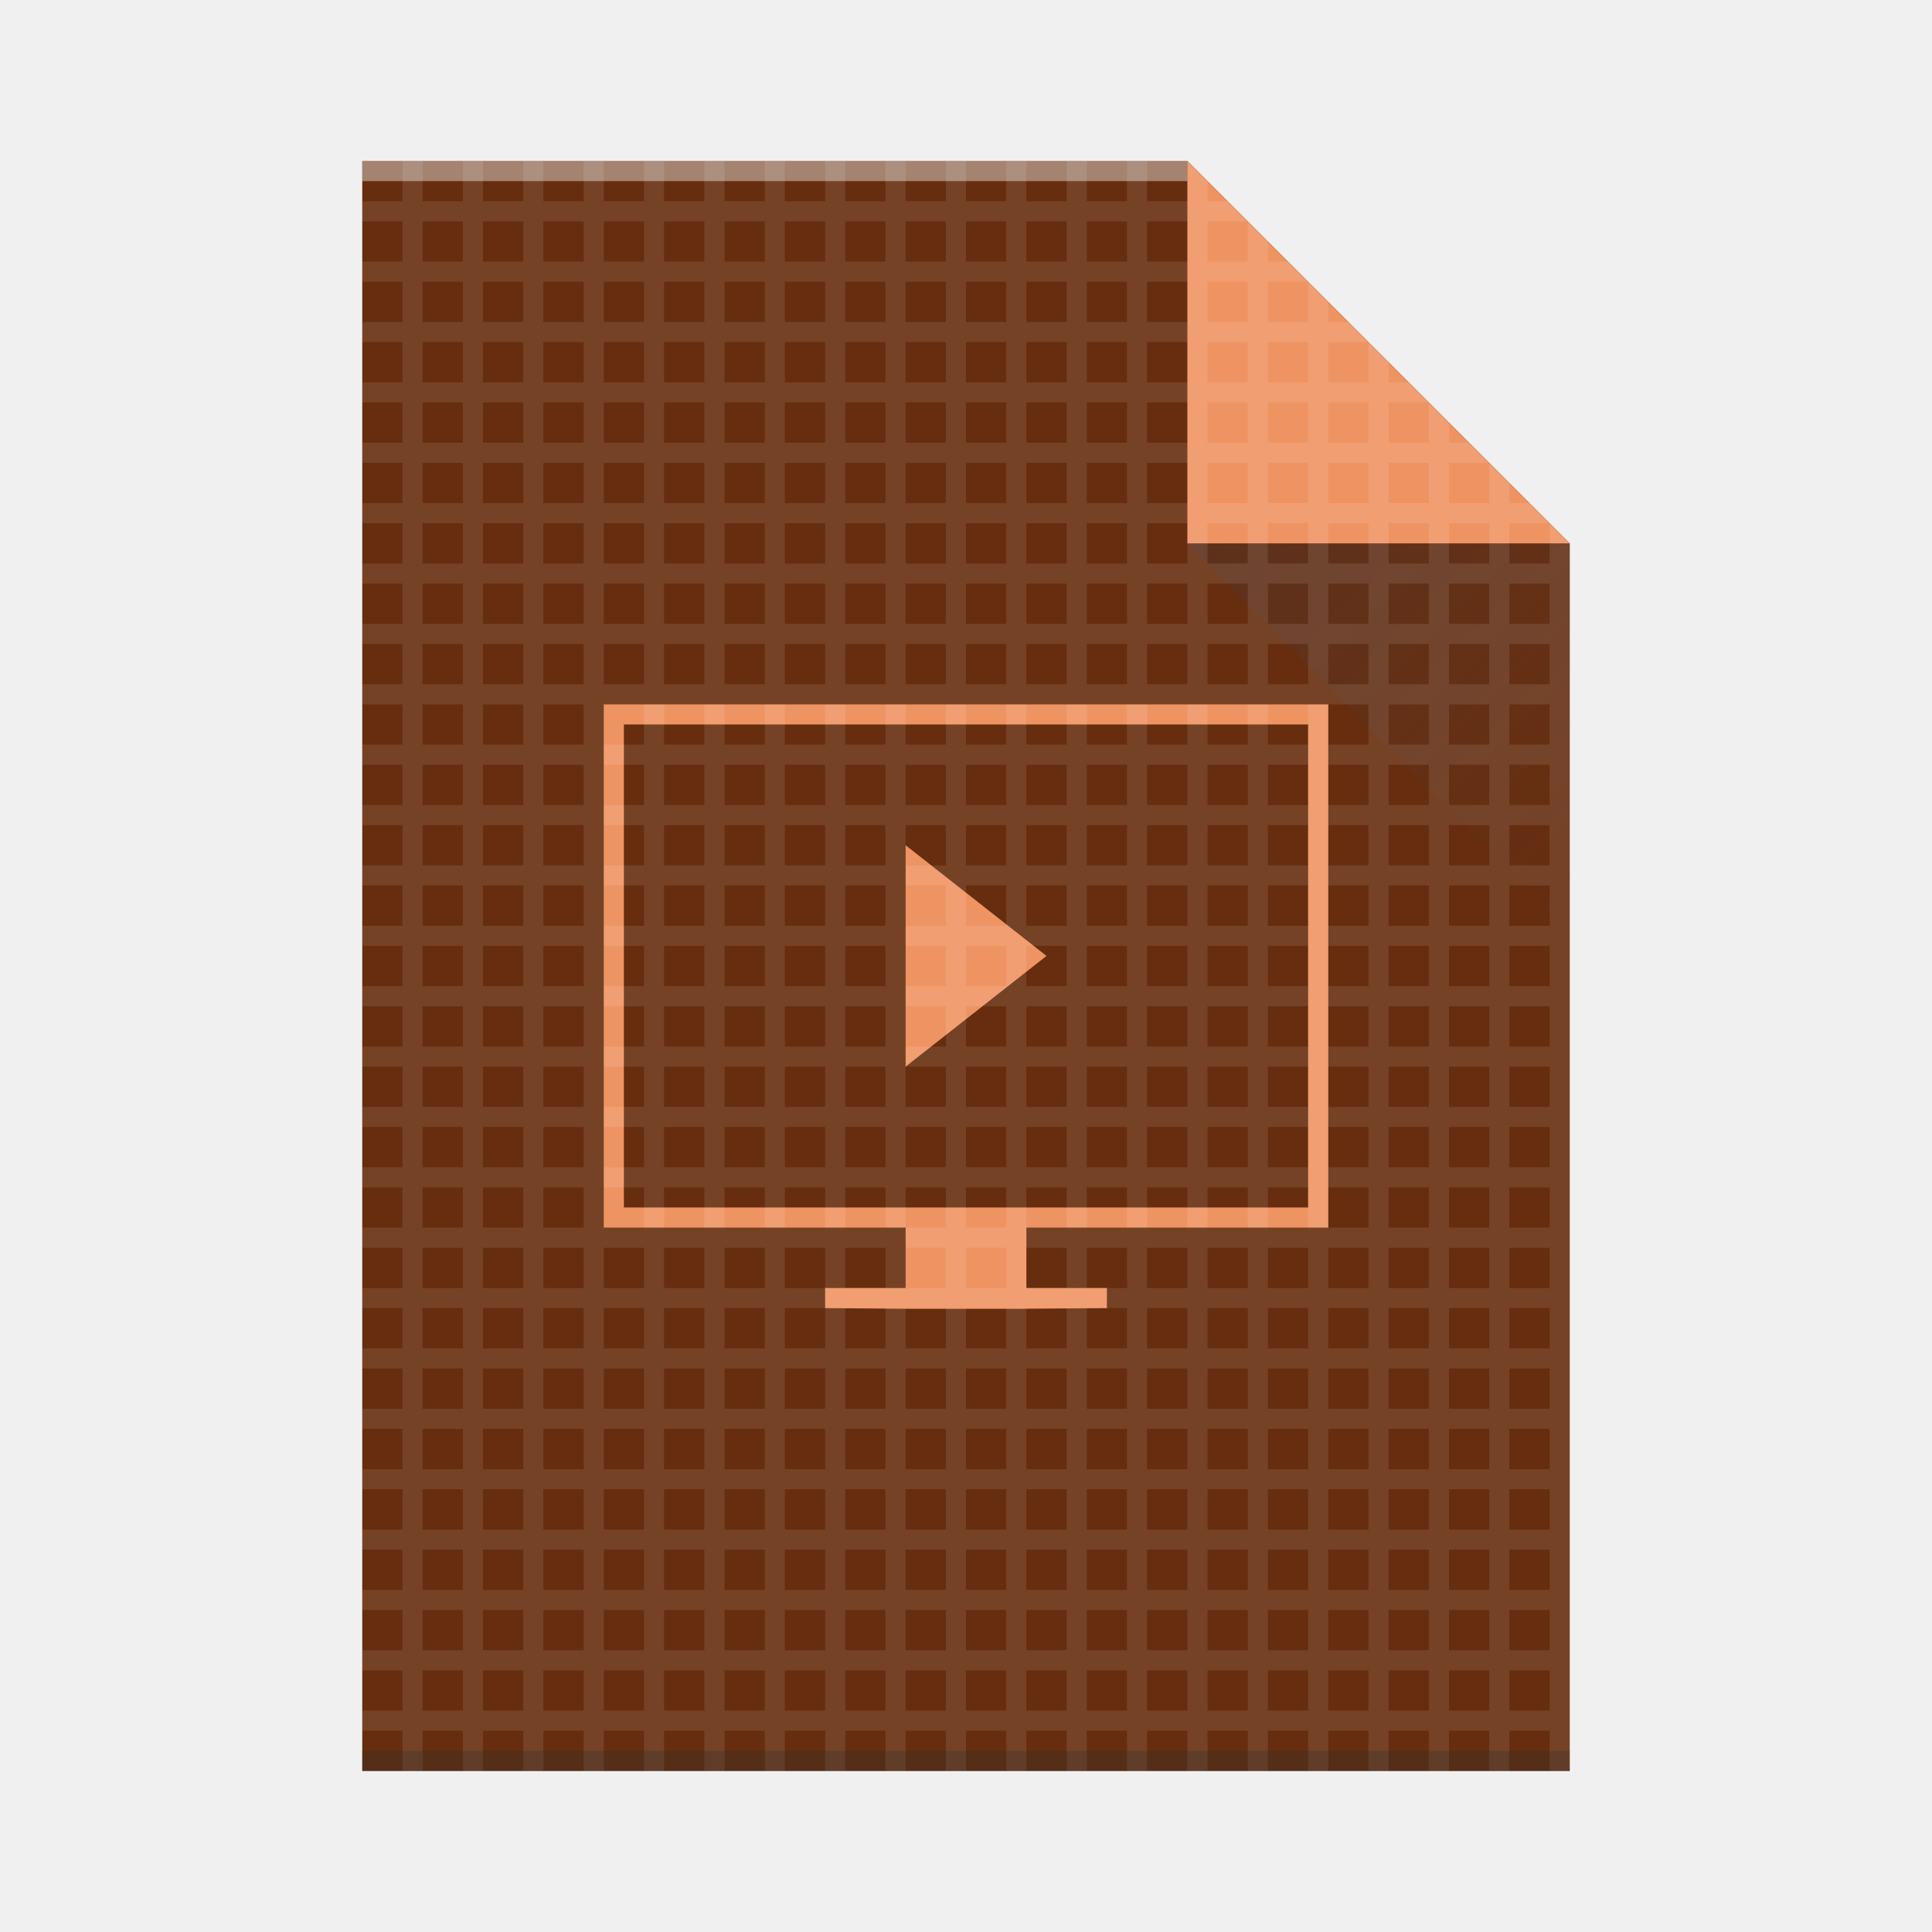
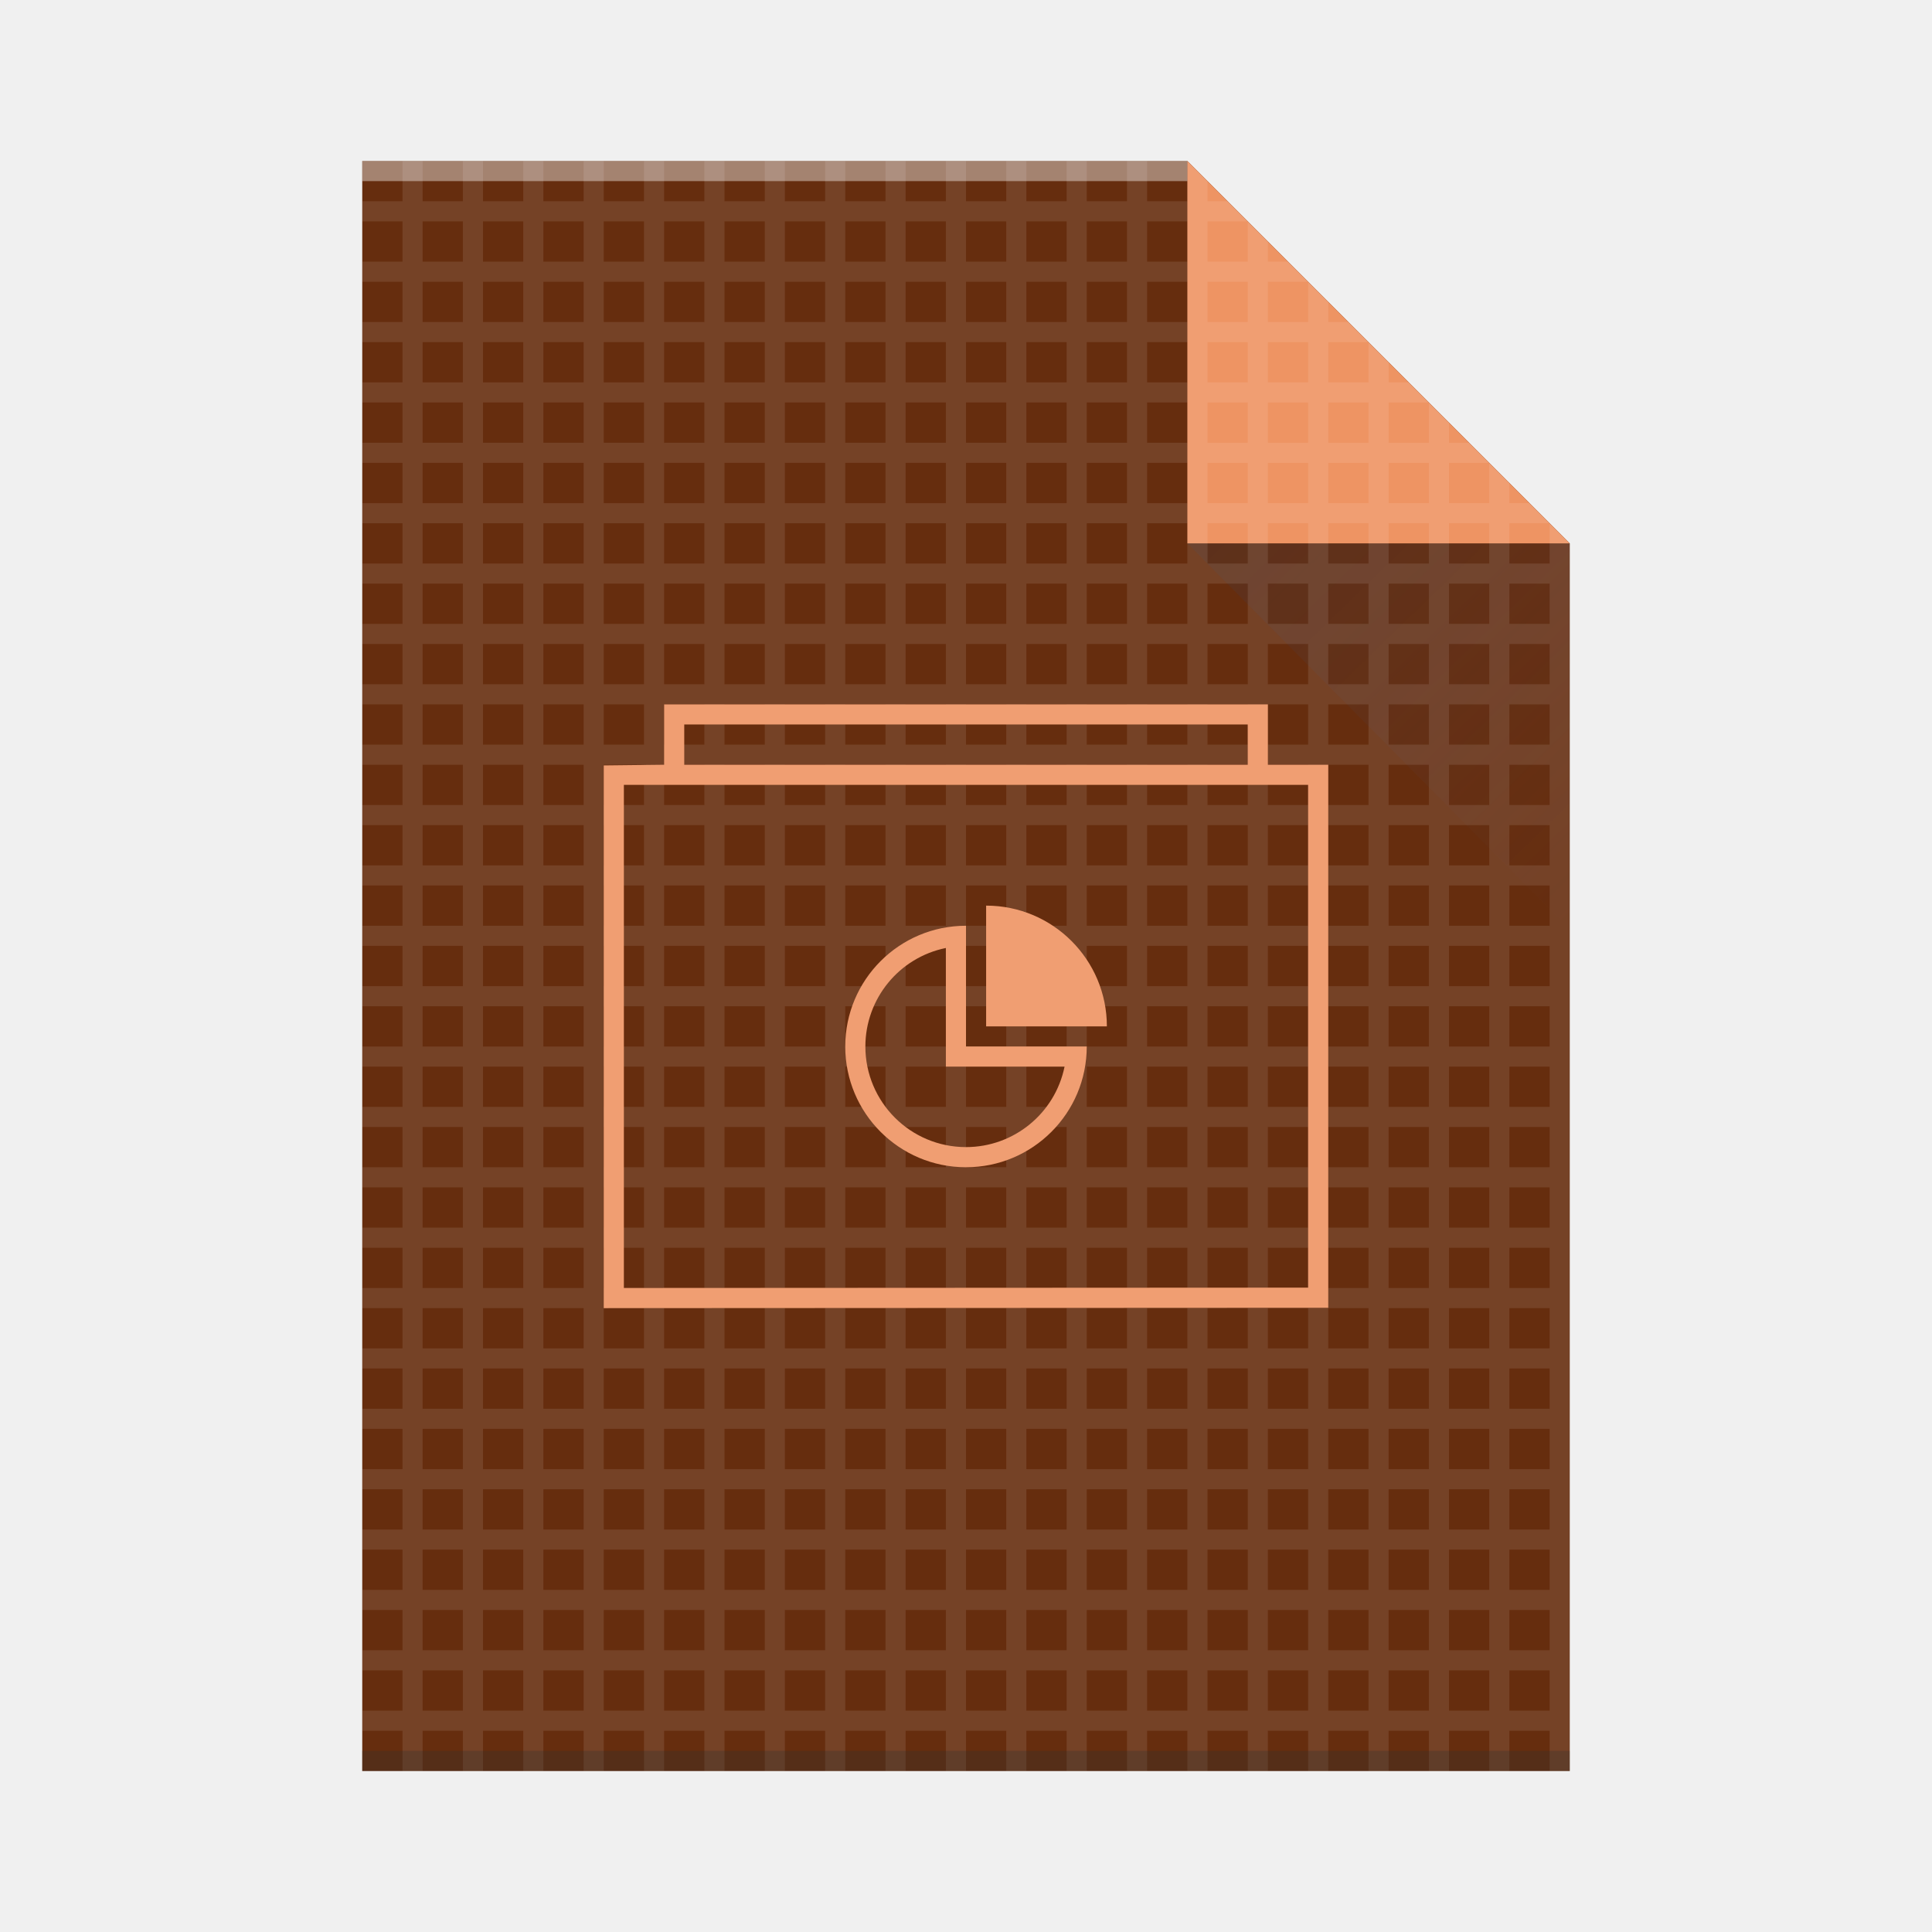
<svg xmlns="http://www.w3.org/2000/svg" height="96" width="96">
  <linearGradient id="a" gradientTransform="matrix(0 -1.363636 -1.37931 0 101.4483 1057.089)" gradientUnits="userSpaceOnUse" x1="54.067" x2="40" y1="30.775" y2="17">
    <stop offset="0" stop-color="#383e51" />
    <stop offset="1" stop-color="#655c6f" stop-opacity="0" />
  </linearGradient>
  <g transform="translate(0 -956.3622)">
    <path d="m18 1044.362v-80h41l19 19v61z" fill="#662d0e" />
    <path d="m78 983.362-19-19v19z" fill="#ee9463" fill-rule="evenodd" />
    <path d="m78 1002.544-19-19.182h19z" fill="url(#a)" fill-rule="evenodd" opacity=".2" />
-     <path d="m30 991.362v1.207 24.793h1.364 13.636v3h-4v1l4.273.034h5.455l4.273-.034v-1h-4v-3h15v-2.759-23.241zm1 1h34v24h-34zm14 6v11l7-5.5z" fill="#ee9463" />
    <path d="m20 8v2h-2v1h2v2h-2v1h2v2h-2v1h2v2h-2v1h2v2h-2v1h2v2h-2v1h2v2h-2v1h2v2h-2v1h2v2h-2v1h2v2h-2v1h2v2h-2v1h2v2h-2v1h2v2h-2v1h2v2h-2v1h2v2h-2v1h2v2h-2v1h2v2h-2v1h2v2h-2v1h2v2h-2v1h2v2h-2v1h2v2h-2v1h2v2h-2v1h2v2h-2v1h2v2h-2v1h2v2h-2v1h2v2h-2v1h2v2h1v-2h2v2h1v-2h2v2h1v-2h2v2h1v-2h2v2h1v-2h2v2h1v-2h2v2h1v-2h2v2h1v-2h2v2h1v-2h2v2h1v-2h2v2h1v-2h2v2h1v-2h2v2h1v-2h2v2h1v-2h2v2h1v-2h2v2h1v-2h2v2h1v-2h2v2h1v-2h2v2h1v-2h2v2h1v-2-1-2-1-2-1-2-1-2-1-2-1-1.311-.689-1-2-1-2-1-2-1-2-1-2-1-2-1-2-1-2-1-2-1-2-1-2-1-2-1-2-1-1l-1-1v2h-2v-2h2l-1-1h-1v-1l-1-1v2h-2v-2h2l-1-1h-1v-1l-1-1v2h-2v-2h2l-1-1h-1v-1l-1-1v2h-2v-2h2l-1-1h-1v-1l-1-1v2h-2v-2h2l-1-1h-1v-1l-1-1v2h-2v-2h2l-1-1h-1v-1l-1-1v2h-2v-2h-1v2h-2v-2h-1v2h-2v-2h-1v2h-2v-2h-1v2h-2v-2h-1v2h-2v-2h-1v2h-2v-2h-1v2h-2v-2h-1v2h-2v-2h-1v2h-2v-2h-1v2h-2v-2h-1v2h-2v-2h-1v2h-2v-2zm1 3h2v2h-2zm3 0h2v2h-2zm3 0h2v2h-2zm3 0h2v2h-2zm3 0h2v2h-2zm3 0h2v2h-2zm3 0h2v2h-2zm3 0h2v2h-2zm3 0h2v2h-2zm3 0h2v2h-2zm3 0h2v2h-2zm3 0h2v2h-2zm3 0h2v2h-2zm-36 3h2v2h-2zm3 0h2v2h-2zm3 0h2v2h-2zm3 0h2v2h-2zm3 0h2v2h-2zm3 0h2v2h-2zm3 0h2v2h-2zm3 0h2v2h-2zm3 0h2v2h-2zm3 0h2v2h-2zm3 0h2v2h-2zm3 0h2v2h-2zm3 0h2v2h-2zm3 0h2v2h-2zm-39 3h2v2h-2zm3 0h2v2h-2zm3 0h2v2h-2zm3 0h2v2h-2zm3 0h2v2h-2zm3 0h2v2h-2zm3 0h2v2h-2zm3 0h2v2h-2zm3 0h2v2h-2zm3 0h2v2h-2zm3 0h2v2h-2zm3 0h2v2h-2zm3 0h2v2h-2zm3 0h2v2h-2zm3 0h2v2h-2zm-42 3h2v2h-2zm3 0h2v2h-2zm3 0h2v2h-2zm3 0h2v2h-2zm3 0h2v2h-2zm3 0h2v2h-2zm3 0h2v2h-2zm3 0h2v2h-2zm3 0h2v2h-2zm3 0h2v2h-2zm3 0h2v2h-2zm3 0h2v2h-2zm3 0h2v2h-2zm3 0h2v2h-2zm3 0h2v2h-2zm3 0h2v2h-2zm-45 3h2v2h-2zm3 0h2v2h-2zm3 0h2v2h-2zm3 0h2v2h-2zm3 0h2v2h-2zm3 0h2v2h-2zm3 0h2v2h-2zm3 0h2v2h-2zm3 0h2v2h-2zm3 0h2v2h-2zm3 0h2v2h-2zm3 0h2v2h-2zm3 0h2v2h-2zm3 0h2v2h-2zm3 0h2v2h-2zm3 0h2v2h-2zm3 0h2v2h-2zm-48 3h2v2h-2zm3 0h2v2h-2zm3 0h2v2h-2zm3 0h2v2h-2zm3 0h2v2h-2zm3 0h2v2h-2zm3 0h2v2h-2zm3 0h2v2h-2zm3 0h2v2h-2zm3 0h2v2h-2zm3 0h2v2h-2zm3 0h2v2h-2zm3 0h2v2h-2zm3 0h2v2h-2zm3 0h2v2h-2zm3 0h2v2h-2zm3 0h2v2h-2zm3 0h2v2h-2zm-51 3h2v2h-2zm3 0h2v2h-2zm3 0h2v2h-2zm3 0h2v2h-2zm3 0h2v2h-2zm3 0h2v2h-2zm3 0h2v2h-2zm3 0h2v2h-2zm3 0h2v2h-2zm3 0h2v2h-2zm3 0h2v2h-2zm3 0h2v2h-2zm3 0h2v2h-2zm3 0h2v2h-2zm3 0h2v2h-2zm3 0h2v2h-2zm3 0h2v2h-2zm3 0h2v2h-2zm3 0h2v2h-2zm-54 3h2v2h-2zm3 0h2v2h-2zm3 0h2v2h-2zm3 0h2v2h-2zm3 0h2v2h-2zm3 0h2v2h-2zm3 0h2v2h-2zm3 0h2v2h-2zm3 0h2v2h-2zm3 0h2v2h-2zm3 0h2v2h-2zm3 0h2v2h-2zm3 0h2v2h-2zm3 0h2v2h-2zm3 0h2v2h-2zm3 0h2v2h-2zm3 0h2v2h-2zm3 0h2v2h-2zm3 0h2v2h-2zm-54 3h2v2h-2zm3 0h2v2h-2zm3 0h2v2h-2zm3 0h2v2h-2zm3 0h2v2h-2zm3 0h2v2h-2zm3 0h2v2h-2zm3 0h2v2h-2zm3 0h2v2h-2zm3 0h2v2h-2zm3 0h2v2h-2zm3 0h2v2h-2zm3 0h2v2h-2zm3 0h2v2h-2zm3 0h2v2h-2zm3 0h2v2h-2zm3 0h2v2h-2zm3 0h2v2h-2zm3 0h2v2h-2zm-54 3h2v2h-2zm3 0h2v2h-2zm3 0h2v2h-2zm3 0h2v2h-2zm3 0h2v2h-2zm3 0h2v2h-2zm3 0h2v2h-2zm3 0h2v2h-2zm3 0h2v2h-2zm3 0h2v2h-2zm3 0h2v2h-2zm3 0h2v2h-2zm3 0h2v2h-2zm3 0h2v2h-2zm3 0h2v2h-2zm3 0h2v2h-2zm3 0h2v2h-2zm3 0h2v2h-2zm3 0h2v2h-2zm-54 3h2v2h-2zm3 0h2v2h-2zm3 0h2v2h-2zm3 0h2v2h-2zm3 0h2v2h-2zm3 0h2v2h-2zm3 0h2v2h-2zm3 0h2v2h-2zm3 0h2v2h-2zm3 0h2v2h-2zm3 0h2v2h-2zm3 0h2v2h-2zm3 0h2v2h-2zm3 0h2v2h-2zm3 0h2v2h-2zm3 0h2v2h-2zm3 0h2v2h-2zm3 0h2v2h-2zm3 0h2v2h-2zm-54 3h2v2h-2zm3 0h2v2h-2zm3 0h2v2h-2zm3 0h2v2h-2zm3 0h2v2h-2zm3 0h2v2h-2zm3 0h2v2h-2zm3 0h2v2h-2zm3 0h2v2h-2zm3 0h2v2h-2zm3 0h2v2h-2zm3 0h2v2h-2zm3 0h2v2h-2zm3 0h2v2h-2zm3 0h2v2h-2zm3 0h2v2h-2zm3 0h2v2h-2zm3 0h2v2h-2zm3 0h2v2h-2zm-54 3h2v2h-2zm3 0h2v2h-2zm3 0h2v2h-2zm3 0h2v2h-2zm3 0h2v2h-2zm3 0h2v2h-2zm3 0h2v2h-2zm3 0h2v2h-2zm3 0h2v2h-2zm3 0h2v2h-2zm3 0h2v2h-2zm3 0h2v2h-2zm3 0h2v2h-2zm3 0h2v2h-2zm3 0h2v2h-2zm3 0h2v2h-2zm3 0h2v2h-2zm3 0h2v2h-2zm3 0h2v2h-2zm-54 3h2v2h-2zm3 0h2v2h-2zm3 0h2v2h-2zm3 0h2v2h-2zm3 0h2v2h-2zm3 0h2v2h-2zm3 0h2v2h-2zm3 0h2v2h-2zm3 0h2v2h-2zm3 0h2v2h-2zm3 0h2v2h-2zm3 0h2v2h-2zm3 0h2v2h-2zm3 0h2v2h-2zm3 0h2v2h-2zm3 0h2v2h-2zm3 0h2v2h-2zm3 0h2v2h-2zm3 0h2v2h-2zm-54 3h2v2h-2zm3 0h2v2h-2zm3 0h2v2h-2zm3 0h2v2h-2zm3 0h2v2h-2zm3 0h2v2h-2zm3 0h2v2h-2zm3 0h2v2h-2zm3 0h2v2h-2zm3 0h2v2h-2zm3 0h2v2h-2zm3 0h2v2h-2zm3 0h2v2h-2zm3 0h2v2h-2zm3 0h2v2h-2zm3 0h2v2h-2zm3 0h2v2h-2zm3 0h2v2h-2zm3 0h2v2h-2zm-54 3h2v2h-2zm3 0h2v2h-2zm3 0h2v2h-2zm3 0h2v2h-2zm3 0h2v2h-2zm3 0h2v2h-2zm3 0h2v2h-2zm3 0h2v2h-2zm3 0h2v2h-2zm3 0h2v2h-2zm3 0h2v2h-2zm3 0h2v2h-2zm3 0h2v2h-2zm3 0h2v2h-2zm3 0h2v2h-2zm3 0h2v2h-2zm3 0h2v2h-2zm3 0h2v2h-2zm3 0h2v2h-2zm-54 3h2v2h-2zm3 0h2v2h-2zm3 0h2v2h-2zm3 0h2v2h-2zm3 0h2v2h-2zm3 0h2v2h-2zm3 0h2v2h-2zm3 0h2v2h-2zm3 0h2v2h-2zm3 0h2v2h-2zm3 0h2v2h-2zm3 0h2v2h-2zm3 0h2v2h-2zm3 0h2v2h-2zm3 0h2v2h-2zm3 0h2v2h-2zm3 0h2v2h-2zm3 0h2v2h-2zm3 0h2v2h-2zm-54 3h2v2h-2zm3 0h2v2h-2zm3 0h2v2h-2zm3 0h2v2h-2zm3 0h2v2h-2zm3 0h2v2h-2zm3 0h2v2h-2zm3 0h2v2h-2zm3 0h2v2h-2zm3 0h2v2h-2zm3 0h2v2h-2zm3 0h2v2h-2zm3 0h2v2h-2zm3 0h2v2h-2zm3 0h2v2h-2zm3 0h2v2h-2zm3 0h2v2h-2zm3 0h2v2h-2zm3 0h2v2h-2zm-54 3h2v2h-2zm3 0h2v2h-2zm3 0h2v2h-2zm3 0h2v2h-2zm3 0h2v2h-2zm3 0h2v2h-2zm3 0h2v2h-2zm3 0h2v2h-2zm3 0h2v2h-2zm3 0h2v2h-2zm3 0h2v2h-2zm3 0h2v2h-2zm3 0h2v2h-2zm3 0h2v2h-2zm3 0h2v2h-2zm3 0h2v2h-2zm3 0h2v2h-2zm3 0h2v2h-2zm3 0h2v2h-2zm-54 3h2v2h-2zm3 0h2v2h-2zm3 0h2v2h-2zm3 0h2v2h-2zm3 0h2v2h-2zm3 0h2v2h-2zm3 0h2v2h-2zm3 0h2v2h-2zm3 0h2v2h-2zm3 0h2v2h-2zm3 0h2v2h-2zm3 0h2v2h-2zm3 0h2v2h-2zm3 0h2v2h-2zm3 0h2v2h-2zm3 0h2v2h-2zm3 0h2v2h-2zm3 0h2v2h-2zm3 0h2v2h-2zm-54 3h2v2h-2zm3 0h2v2h-2zm3 0h2v2h-2zm3 0h2v2h-2zm3 0h2v2h-2zm3 0h2v2h-2zm3 0h2v2h-2zm3 0h2v2h-2zm3 0h2v2h-2zm3 0h2v2h-2zm3 0h2v2h-2zm3 0h2v2h-2zm3 0h2v2h-2zm3 0h2v2h-2zm3 0h2v2h-2zm3 0h2v2h-2zm3 0h2v2h-2zm3 0h2v2h-2zm3 0h2v2h-2zm-54 3h2v2h-2zm3 0h2v2h-2zm3 0h2v2h-2zm3 0h2v2h-2zm3 0h2v2h-2zm3 0h2v2h-2zm3 0h2v2h-2zm3 0h2v2h-2zm3 0h2v2h-2zm3 0h2v2h-2zm3 0h2v2h-2zm3 0h2v2h-2zm3 0h2v2h-2zm3 0h2v2h-2zm3 0h2v2h-2zm3 0h2v2h-2zm3 0h2v2h-2zm3 0h2v2h-2zm3 0h2v2h-2zm-54 3h2v2h-2zm3 0h2v2h-2zm3 0h2v2h-2zm3 0h2v2h-2zm3 0h2v2h-2zm3 0h2v2h-2zm3 0h2v2h-2zm3 0h2v2h-2zm3 0h2v2h-2zm3 0h2v2h-2zm3 0h2v2h-2zm3 0h2v2h-2zm3 0h2v2h-2zm3 0h2v2h-2zm3 0h2v2h-2zm3 0h2v2h-2zm3 0h2v2h-2zm3 0h2v2h-2zm3 0h2v2h-2zm-54 3h2v2h-2zm3 0h2v2h-2zm3 0h2v2h-2zm3 0h2v2h-2zm3 0h2v2h-2zm3 0h2v2h-2zm3 0h2v2h-2zm3 0h2v2h-2zm3 0h2v2h-2zm3 0h2v2h-2zm3 0h2v2h-2zm3 0h2v2h-2zm3 0h2v2h-2zm3 0h2v2h-2zm3 0h2v2h-2zm3 0h2v2h-2zm3 0h2v2h-2zm3 0h2v2h-2zm3 0h2v2h-2zm-54 3h2v2h-2zm3 0h2v2h-2zm3 0h2v2h-2zm3 0h2v2h-2zm3 0h2v2h-2zm3 0h2v2h-2zm3 0h2v2h-2zm3 0h2v2h-2zm3 0h2v2h-2zm3 0h2v2h-2zm3 0h2v2h-2zm3 0h2v2h-2zm3 0h2v2h-2zm3 0h2v2h-2zm3 0h2v2h-2zm3 0h2v2h-2zm3 0h2v2h-2zm3 0h2v2h-2zm3 0h2v2h-2z" fill="#fff" opacity=".1" transform="translate(0 956.3622)" />
    <path d="m18 1044.362h60v-1h-60z" fill="#2e3132" fill-opacity=".294" stroke-width="1.21" />
    <path d="m18 965.362h41v-1h-41z" fill="#fff" fill-opacity=".41" stroke-width=".827" />
+     <path d="m33 991.362v3l-3 .033v26.967l36-.018v-26.982h-3v-3zm1 1h28v2h-28zm-3 3h34v24.982l-34 .018zm18 6v6h6a6 6 0 0 0 -6-6zm-1 1c-3.314 0-6 2.686-6 6s2.686 6 6 6 6-2.686 6-6h-6zm-1 1.105v5.894h5.898c-.475 2.328-2.523 4-4.898 4-2.761 0-5-2.239-5-5 .002-2.374 1.674-4.42 4-4.894z" fill="#f09e72" stroke-width="1.5" />
  </g>
</svg>
